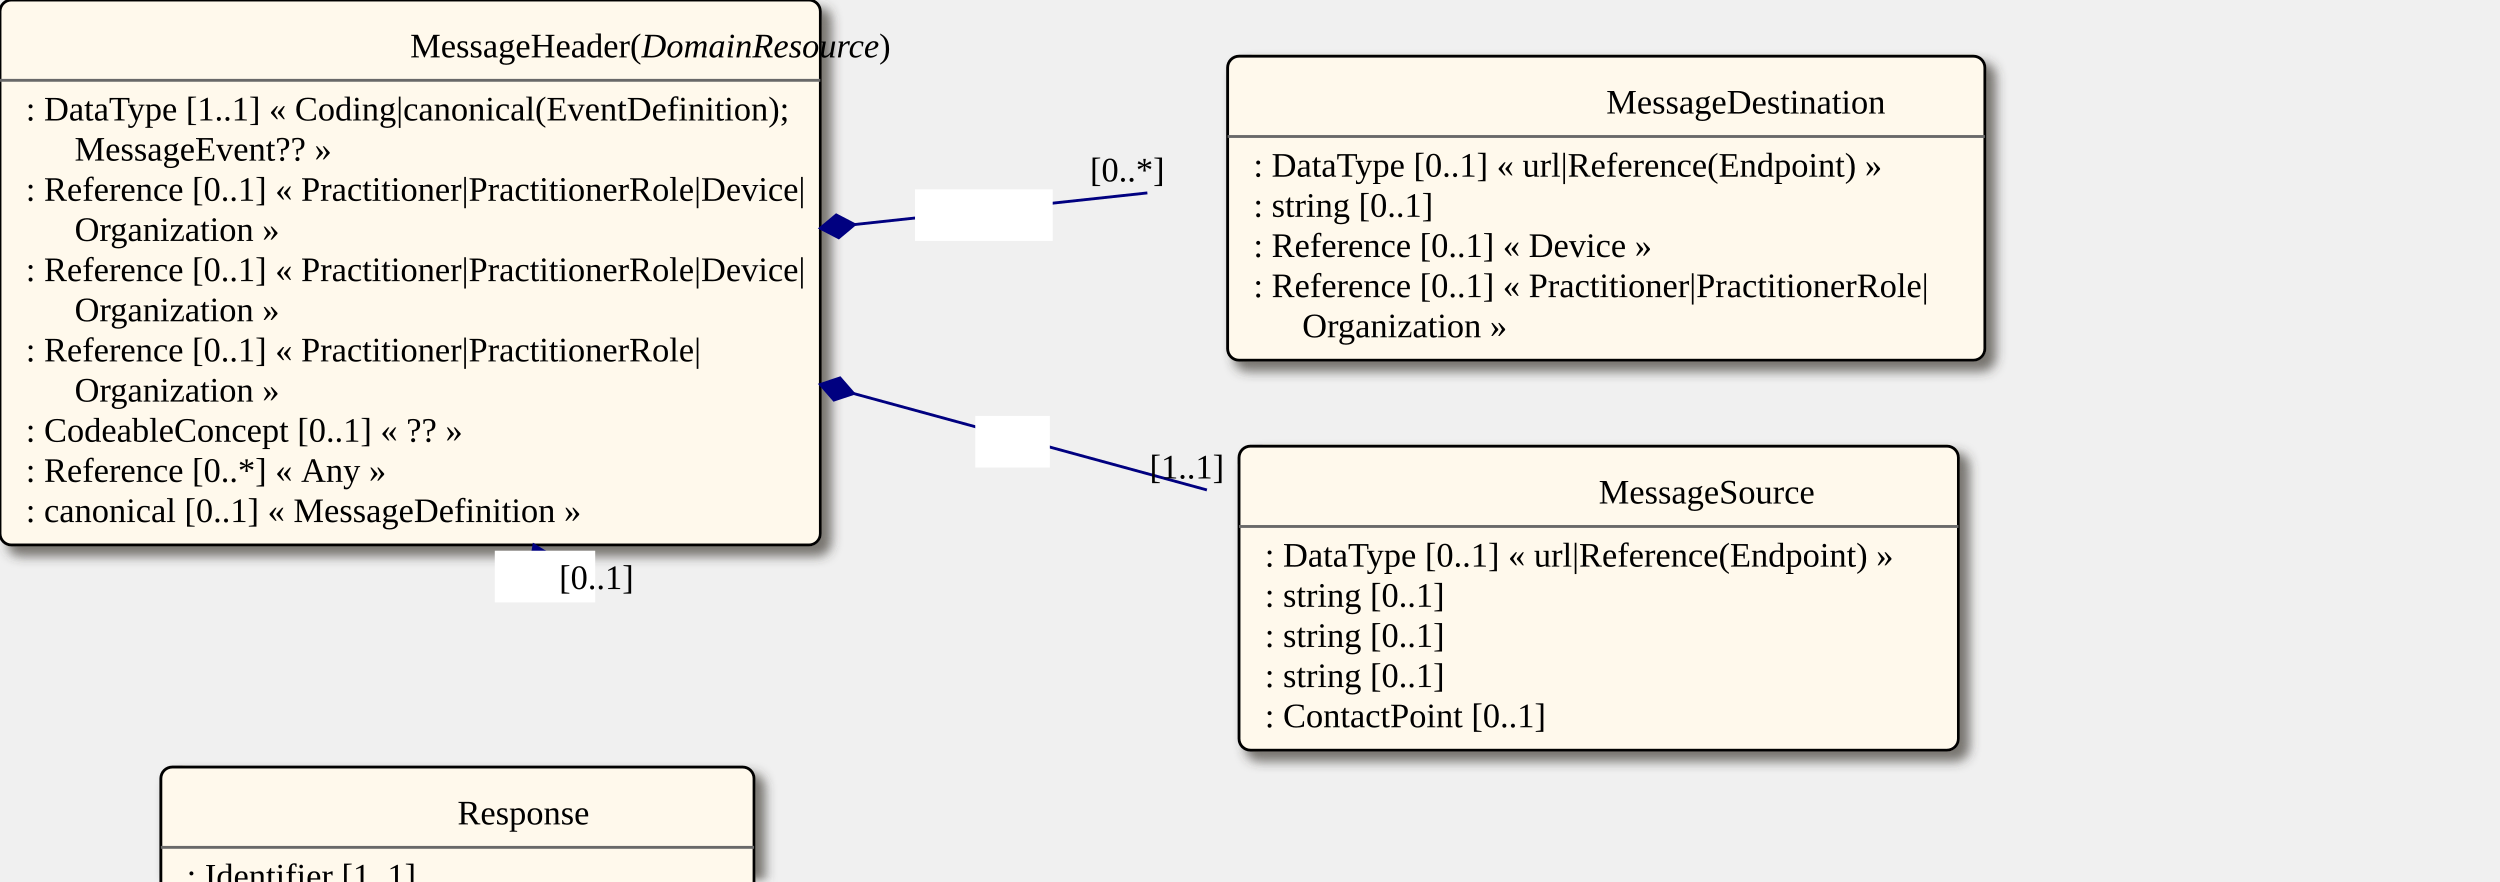
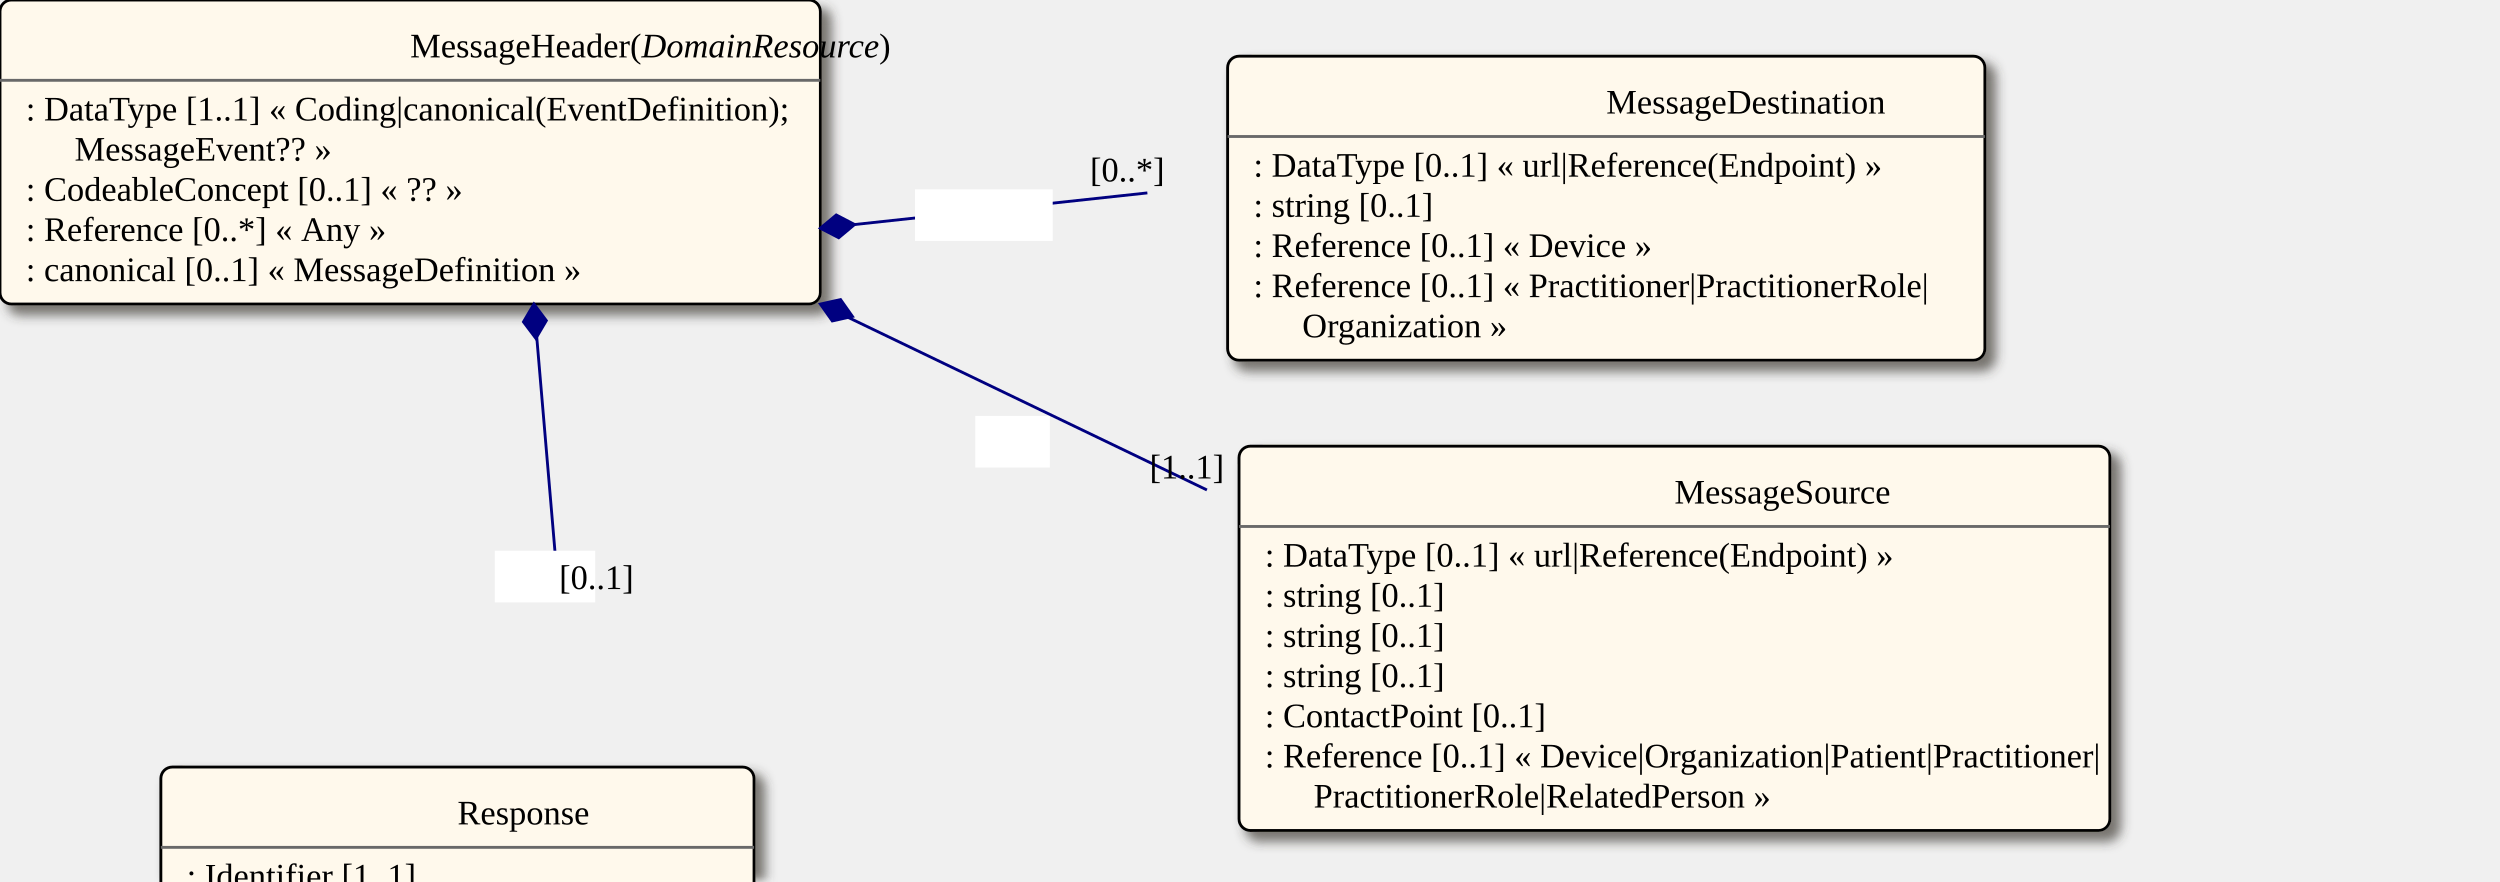
<svg xmlns="http://www.w3.org/2000/svg" xmlns:xlink="http://www.w3.org/1999/xlink" id="n405" version="1.1" width="871.561" height="307.352">
  <defs id="defs84585">
    <filter id="shadow1" x="-0.026" y="-0.068" width="1.066" height="1.174">
      <feOffset result="offOut" in="SourceGraphic" dx="3" dy="3" id="feOffset84576" />
      <feColorMatrix result="matrixOut" in="offOut" type="matrix" values="0.2 0 0 0 0 0 0.2 0 0 0 0 0 0.2 0 0 0 0 0 1 0" id="feColorMatrix84578" />
      <feGaussianBlur result="blurOut" in="matrixOut" stdDeviation="2" id="feGaussianBlur84580" />
      <feBlend in="SourceGraphic" in2="blurOut" mode="normal" id="feBlend84582" />
    </filter>
  </defs>
  <g id="n406">
-     <rect id="MessageHeader" x="0.0" y="0.0" rx="4" ry="4" width="286.0" height="190.0" filter="url(#shadow1)" style="fill:#fff9ec;stroke:black;stroke-width:1" />
+     <rect id="MessageHeader" x="0.0" y="0.0" rx="4" ry="4" width="286.0" height="106.0" filter="url(#shadow1)" style="fill:#fff9ec;stroke:black;stroke-width:1" />
    <line id="n407" x1="0.0" y1="28.0" x2="286.0" y2="28.0" style="stroke:dimgrey;stroke-width:1" />
    <text id="n408" x="143.0" y="20.0" fill="black" class="diagram-class-title  diagram-class-resource">MessageHeader<tspan class="diagram-class-title-link" id="tspan84590"> (<a id="n409" xlink:href="domainresource.html#DomainResource" class="diagram-class-reference" style="font-style: italic">DomainResource</a>)</tspan>
    </text>
    <text id="n410" x="6.0" y="42.0" fill="black" class="diagram-class-detail">
      <a id="n411" xlink:href="messageheader-definitions.html#MessageHeader.event_x_" /> : <a id="n412" xlink:href="types.html#DataType">DataType</a> [1..1] « <a id="n413" xlink:href="datatypes.html#Coding">Coding</a>|<a id="n414" xlink:href="datatypes.html#canonical">canonical</a>(<a id="n415" xlink:href="eventdefinition.html#EventDefinition">EventDefinition</a>); </text>
    <text id="n416" x="26.0" y="56.0" fill="black" class="diagram-class-detail">      MessageEvent?? »</text>
-     <text id="n424" x="6.0" y="70.0" fill="black" class="diagram-class-detail">
-       <a id="n425" xlink:href="messageheader-definitions.html#MessageHeader.sender" /> : <a id="n426" xlink:href="references.html#Reference">Reference</a> [0..1] « <a id="n427" xlink:href="practitioner.html#Practitioner">Practitioner</a>|<a id="n428" xlink:href="practitionerrole.html#PractitionerRole">PractitionerRole</a>|<a id="n429" xlink:href="device.html#Device">Device</a>|</text>
-     <text id="n430" x="26.0" y="84.0" fill="black" class="diagram-class-detail">
-       <a id="n431" xlink:href="organization.html#Organization">Organization</a> »</text>
-     <text id="n440" x="6.0" y="98.0" fill="black" class="diagram-class-detail">
-       <a id="n441" xlink:href="messageheader-definitions.html#MessageHeader.author" /> : <a id="n442" xlink:href="references.html#Reference">Reference</a> [0..1] « <a id="n443" xlink:href="practitioner.html#Practitioner">Practitioner</a>|<a id="n444" xlink:href="practitionerrole.html#PractitionerRole">PractitionerRole</a>|<a id="n445" xlink:href="device.html#Device">Device</a>|</text>
-     <text id="n446" x="26.0" y="112.0" fill="black" class="diagram-class-detail">
-       <a id="n447" xlink:href="organization.html#Organization">Organization</a> »</text>
-     <text id="n456" x="6.0" y="126.0" fill="black" class="diagram-class-detail">
-       <a id="n457" xlink:href="messageheader-definitions.html#MessageHeader.responsible" /> : <a id="n458" xlink:href="references.html#Reference">Reference</a> [0..1] « <a id="n459" xlink:href="practitioner.html#Practitioner">Practitioner</a>|<a id="n460" xlink:href="practitionerrole.html#PractitionerRole">PractitionerRole</a>|</text>
-     <text id="n461" x="26.0" y="140.0" fill="black" class="diagram-class-detail">
-       <a id="n462" xlink:href="organization.html#Organization">Organization</a> »</text>
-     <text id="n470" x="6.0" y="154.0" fill="black" class="diagram-class-detail">
+     <text id="n470" x="6.0" y="70.0" fill="black" class="diagram-class-detail">
      <a id="n471" xlink:href="messageheader-definitions.html#MessageHeader.reason" /> : <a id="n472" xlink:href="datatypes.html#CodeableConcept">CodeableConcept</a> [0..1] « <a id="n473" xlink:href="valueset-message-reason-encounter.html" />?? »</text>
-     <text id="n480" x="6.0" y="168.0" fill="black" class="diagram-class-detail">
+     <text id="n480" x="6.0" y="84.0" fill="black" class="diagram-class-detail">
      <a id="n481" xlink:href="messageheader-definitions.html#MessageHeader.focus" /> : <a id="n482" xlink:href="references.html#Reference">Reference</a> [0..*] « <a id="n483" xlink:href="resourcelist.html#Any">Any</a> »</text>
-     <text id="n488" x="6.0" y="182.0" fill="black" class="diagram-class-detail">
+     <text id="n488" x="6.0" y="98.0" fill="black" class="diagram-class-detail">
      <a id="n489" xlink:href="messageheader-definitions.html#MessageHeader.definition" /> : <a id="n490" xlink:href="datatypes.html#canonical">canonical</a> [0..1] « <a id="n491" xlink:href="messagedefinition.html#MessageDefinition">MessageDefinition</a> »</text>
  </g>
  <g id="n496" transform="translate(27.97947,19.58563)">
    <rect id="MessageHeader.destination" x="400" y="0" rx="4" ry="4" width="264" height="106" filter="url(#shadow1)" style="fill:#fff9ec;stroke:#000000;stroke-width:1" />
    <line id="n497" x1="400" y1="28" x2="664" y2="28" style="stroke:#696969;stroke-width:1" />
    <text id="n498" x="532" y="20" fill="#000000" class="diagram-class-title">MessageDestination</text>
    <text id="n499" x="406" y="42" fill="#000000" class="diagram-class-detail">
      <a id="n500" xlink:href="messageheader-definitions.html#MessageHeader.destination.endpoint_x_" /> : <a id="n501" xlink:href="types.html#DataType">DataType</a> [0..1] « <a id="n502" xlink:href="datatypes.html#url">url</a>|<a id="n503" xlink:href="references.html#Reference">Reference</a>(<a id="n504" xlink:href="endpoint.html#Endpoint">Endpoint</a>) »</text>
    <text id="n511" x="406" y="56" fill="#000000" class="diagram-class-detail">
      <a id="n512" xlink:href="messageheader-definitions.html#MessageHeader.destination.name" /> : <a id="n513" xlink:href="datatypes.html#string">string</a> [0..1]</text>
    <text id="n517" x="406" y="70" fill="#000000" class="diagram-class-detail">
      <a id="n518" xlink:href="messageheader-definitions.html#MessageHeader.destination.target" /> : <a id="n519" xlink:href="references.html#Reference">Reference</a> [0..1] « <a id="n520" xlink:href="device.html#Device">Device</a> »</text>
    <text id="n525" x="406" y="84" fill="#000000" class="diagram-class-detail">
      <a id="n526" xlink:href="messageheader-definitions.html#MessageHeader.destination.receiver" /> : <a id="n527" xlink:href="references.html#Reference">Reference</a> [0..1] « <a id="n528" xlink:href="practitioner.html#Practitioner">Practitioner</a>|<a id="n529" xlink:href="practitionerrole.html#PractitionerRole">PractitionerRole</a>|</text>
    <text id="n530" x="426" y="98" fill="#000000" class="diagram-class-detail">
      <a id="n531" xlink:href="organization.html#Organization">Organization</a> »</text>
  </g>
  <g id="n539" transform="translate(11.19179,3.497434)">
-     <rect id="MessageHeader.source" x="420.761" y="152.042" rx="4" ry="4" width="250.8" height="106" filter="url(#shadow1)" style="fill:#fff9ec;stroke:#000000;stroke-width:1" />
-     <line id="n540" x1="420.761" y1="180.042" x2="671.561" y2="180.042" style="stroke:#696969;stroke-width:1" />
-     <text id="n541" x="546.161" y="172.042" fill="#000000" class="diagram-class-title">MessageSource</text>
+     <rect id="MessageHeader.source" x="420.761" y="152.042" rx="4" ry="4" width="303.6" height="134" filter="url(#shadow1)" style="fill:#fff9ec;stroke:#000000;stroke-width:1" />
+     <line id="n540" x1="420.761" y1="180.042" x2="724.361" y2="180.042" style="stroke:#696969;stroke-width:1" />
+     <text id="n541" x="572.561" y="172.042" fill="#000000" class="diagram-class-title">MessageSource</text>
    <text id="n542" x="426.761" y="194.042" fill="#000000" class="diagram-class-detail">
      <a id="n543" xlink:href="messageheader-definitions.html#MessageHeader.source.endpoint_x_" /> : <a id="n544" xlink:href="types.html#DataType">DataType</a> [0..1] « <a id="n545" xlink:href="datatypes.html#url">url</a>|<a id="n546" xlink:href="references.html#Reference">Reference</a>(<a id="n547" xlink:href="endpoint.html#Endpoint">Endpoint</a>) »</text>
    <text id="n554" x="426.761" y="208.042" fill="#000000" class="diagram-class-detail">
      <a id="n555" xlink:href="messageheader-definitions.html#MessageHeader.source.name" /> : <a id="n556" xlink:href="datatypes.html#string">string</a> [0..1]</text>
    <text id="n560" x="426.761" y="222.042" fill="#000000" class="diagram-class-detail">
      <a id="n561" xlink:href="messageheader-definitions.html#MessageHeader.source.software" /> : <a id="n562" xlink:href="datatypes.html#string">string</a> [0..1]</text>
    <text id="n566" x="426.761" y="236.042" fill="#000000" class="diagram-class-detail">
      <a id="n567" xlink:href="messageheader-definitions.html#MessageHeader.source.version" /> : <a id="n568" xlink:href="datatypes.html#string">string</a> [0..1]</text>
    <text id="n572" x="426.761" y="250.042" fill="#000000" class="diagram-class-detail">
      <a id="n573" xlink:href="messageheader-definitions.html#MessageHeader.source.contact" /> : <a id="n574" xlink:href="datatypes.html#ContactPoint">ContactPoint</a> [0..1]</text>
+     <text id="n623" x="426.761" y="264.042" fill="#000000" class="diagram-class-detail">
+       <a id="n624" xlink:href="messageheader-definitions.html#MessageHeader.source.sender" /> : <a id="n625" xlink:href="references.html#Reference">Reference</a> [0..1] « <a id="n626" xlink:href="device.html#Device">Device</a>|<a id="n627" xlink:href="organization.html#Organization">Organization</a>|<a id="n628" xlink:href="patient.html#Patient">Patient</a>|<a id="n629" xlink:href="practitioner.html#Practitioner">Practitioner</a>|</text>
+     <text id="n630" x="446.761" y="278.042" fill="#000000" class="diagram-class-detail">
+       <a id="n631" xlink:href="practitionerrole.html#PractitionerRole">PractitionerRole</a>|<a id="n632" xlink:href="relatedperson.html#RelatedPerson">RelatedPerson</a> »</text>
  </g>
  <g id="n578" transform="translate(-53.161,58.0574)">
    <rect id="MessageHeader.response" x="109.239" y="209.352" rx="4" ry="4" width="206.8" height="78" filter="url(#shadow1)" style="fill:#fff9ec;stroke:#000000;stroke-width:1" />
    <line id="n579" x1="109.239" y1="237.352" x2="316.039" y2="237.352" style="stroke:#696969;stroke-width:1" />
    <text id="n580" x="212.639" y="229.352" fill="#000000" class="diagram-class-title">Response</text>
    <text id="n581" x="115.239" y="251.352" fill="#000000" class="diagram-class-detail">
      <a id="n582" xlink:href="messageheader-definitions.html#MessageHeader.response.identifier" /> : <a id="n583" xlink:href="datatypes.html#Identifier">Identifier</a> [1..1]</text>
    <text id="n587" x="115.239" y="265.352" fill="#000000" class="diagram-class-detail">
      <a id="n588" xlink:href="messageheader-definitions.html#MessageHeader.response.code" /> : <a id="n589" xlink:href="datatypes.html#code">code</a> [1..1] « <a id="n590" xlink:href="valueset-response-code.html" />! »</text>
    <text id="n597" x="115.239" y="279.352" fill="#000000" class="diagram-class-detail">
      <a id="n598" xlink:href="messageheader-definitions.html#MessageHeader.response.details" /> : <a id="n599" xlink:href="references.html#Reference">Reference</a> [0..1] « <a id="n600" xlink:href="operationoutcome.html#OperationOutcome">OperationOutcome</a> »</text>
  </g>
  <line id="n605" x1="286.0" y1="79.56" x2="400.0" y2="67.252" style="stroke:navy;stroke-width:1" />
  <polygon id="n606" points="286.0,79.56 292.0,83.56 298.0,79.56 292.0,75.56 286.0,79.56" style="fill:navy;stroke:navy;stroke-width:1" transform="rotate(-6.162305 286.0 79.56041)" />
  <rect id="n607" x="319.0" y="66.0" width="48.0" height="18.0" style="fill:white;stroke:black;stroke-width:0" />
  <text id="n608" x="343.0" y="76.0" fill="black" class="diagram-class-linkage">
    <a id="n609" xlink:href="messageheader-definitions.html#MessageHeader.destination" />
  </text>
  <text id="n610" x="380.0" y="63.252" fill="black" class="diagram-class-linkage">[0..*]</text>
-   <line id="n611" x1="286.0" y1="134.032" x2="420.761" y2="170.814" style="stroke:navy;stroke-width:1" />
-   <polygon id="n612" points="286.0,134.032 292.0,138.032 298.0,134.032 292.0,130.032 286.0,134.032" style="fill:navy;stroke:navy;stroke-width:1" transform="rotate(15.26694 286.0 134.0317)" />
+   <line id="n611" x1="286.0" y1="106.0" x2="420.761" y2="170.814" style="stroke:navy;stroke-width:1" />
+   <polygon id="n612" points="286.0,106.0 292.0,110.0 298.0,106.0 292.0,102.0 286.0,106.0" style="fill:navy;stroke:navy;stroke-width:1" transform="rotate(21.13597 286.0 106.0)" />
  <rect id="n613" x="340.0" y="145.0" width="26.0" height="18.0" style="fill:white;stroke:black;stroke-width:0" />
  <text id="n614" x="353.0" y="155.0" fill="black" class="diagram-class-linkage">
    <a id="n615" xlink:href="messageheader-definitions.html#MessageHeader.source" />
  </text>
  <text id="n616" x="400.761" y="166.814" fill="black" class="diagram-class-linkage">[1..1]</text>
-   <line id="n617" x1="186.141" y1="190" x2="194.929" y2="209.352" style="stroke:navy;stroke-width:1" />
-   <polygon id="n618" points="186.141,190 192.141,194 198.141,190 192.141,186 186.141,190" style="fill:navy;stroke:navy;stroke-width:1" transform="rotate(65.57651 186.1409 190)" />
+   <line id="n617" x1="186.141" y1="106.0" x2="194.929" y2="209.352" style="stroke:navy;stroke-width:1" />
+   <polygon id="n618" points="186.141,106.0 192.141,110.0 198.141,106.0 192.141,102.0 186.141,106.0" style="fill:navy;stroke:navy;stroke-width:1" transform="rotate(86.77506 186.1409 106.0)" />
  <rect id="n619" x="172.5" y="192.0" width="35.0" height="18.0" style="fill:white;stroke:black;stroke-width:0" />
  <text id="n620" x="190.0" y="202.0" fill="black" class="diagram-class-linkage">
    <a id="n621" xlink:href="messageheader-definitions.html#MessageHeader.response" />
  </text>
  <text id="n622" x="194.929" y="205.352" fill="black" class="diagram-class-linkage">[0..1]</text>
</svg>
